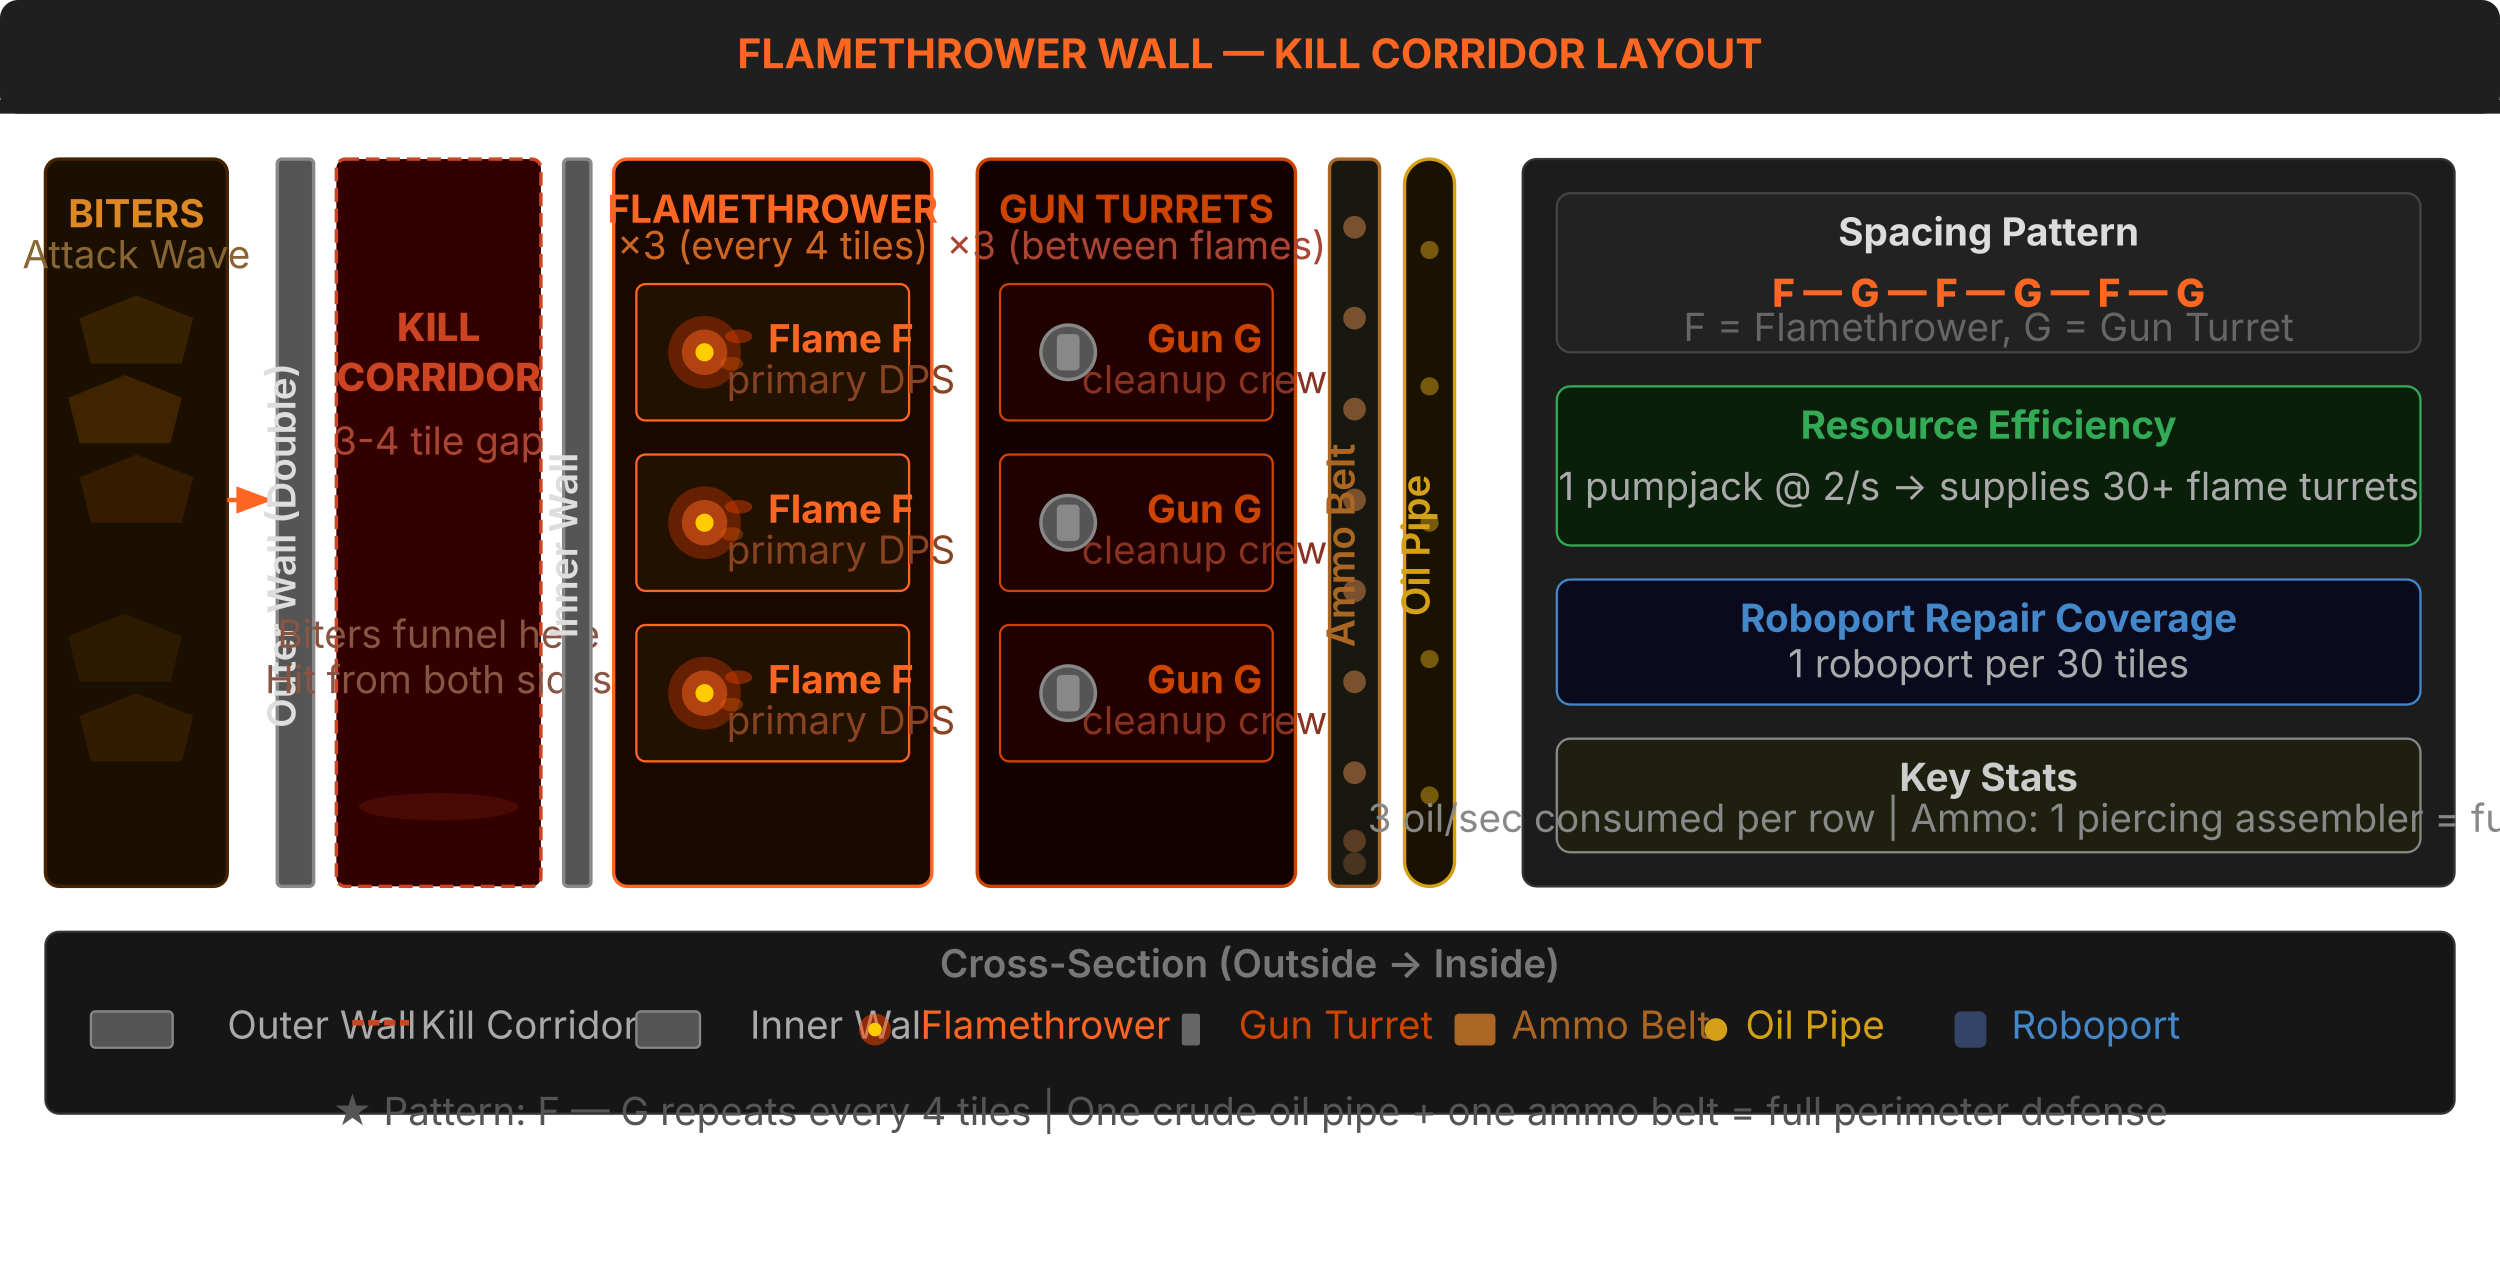
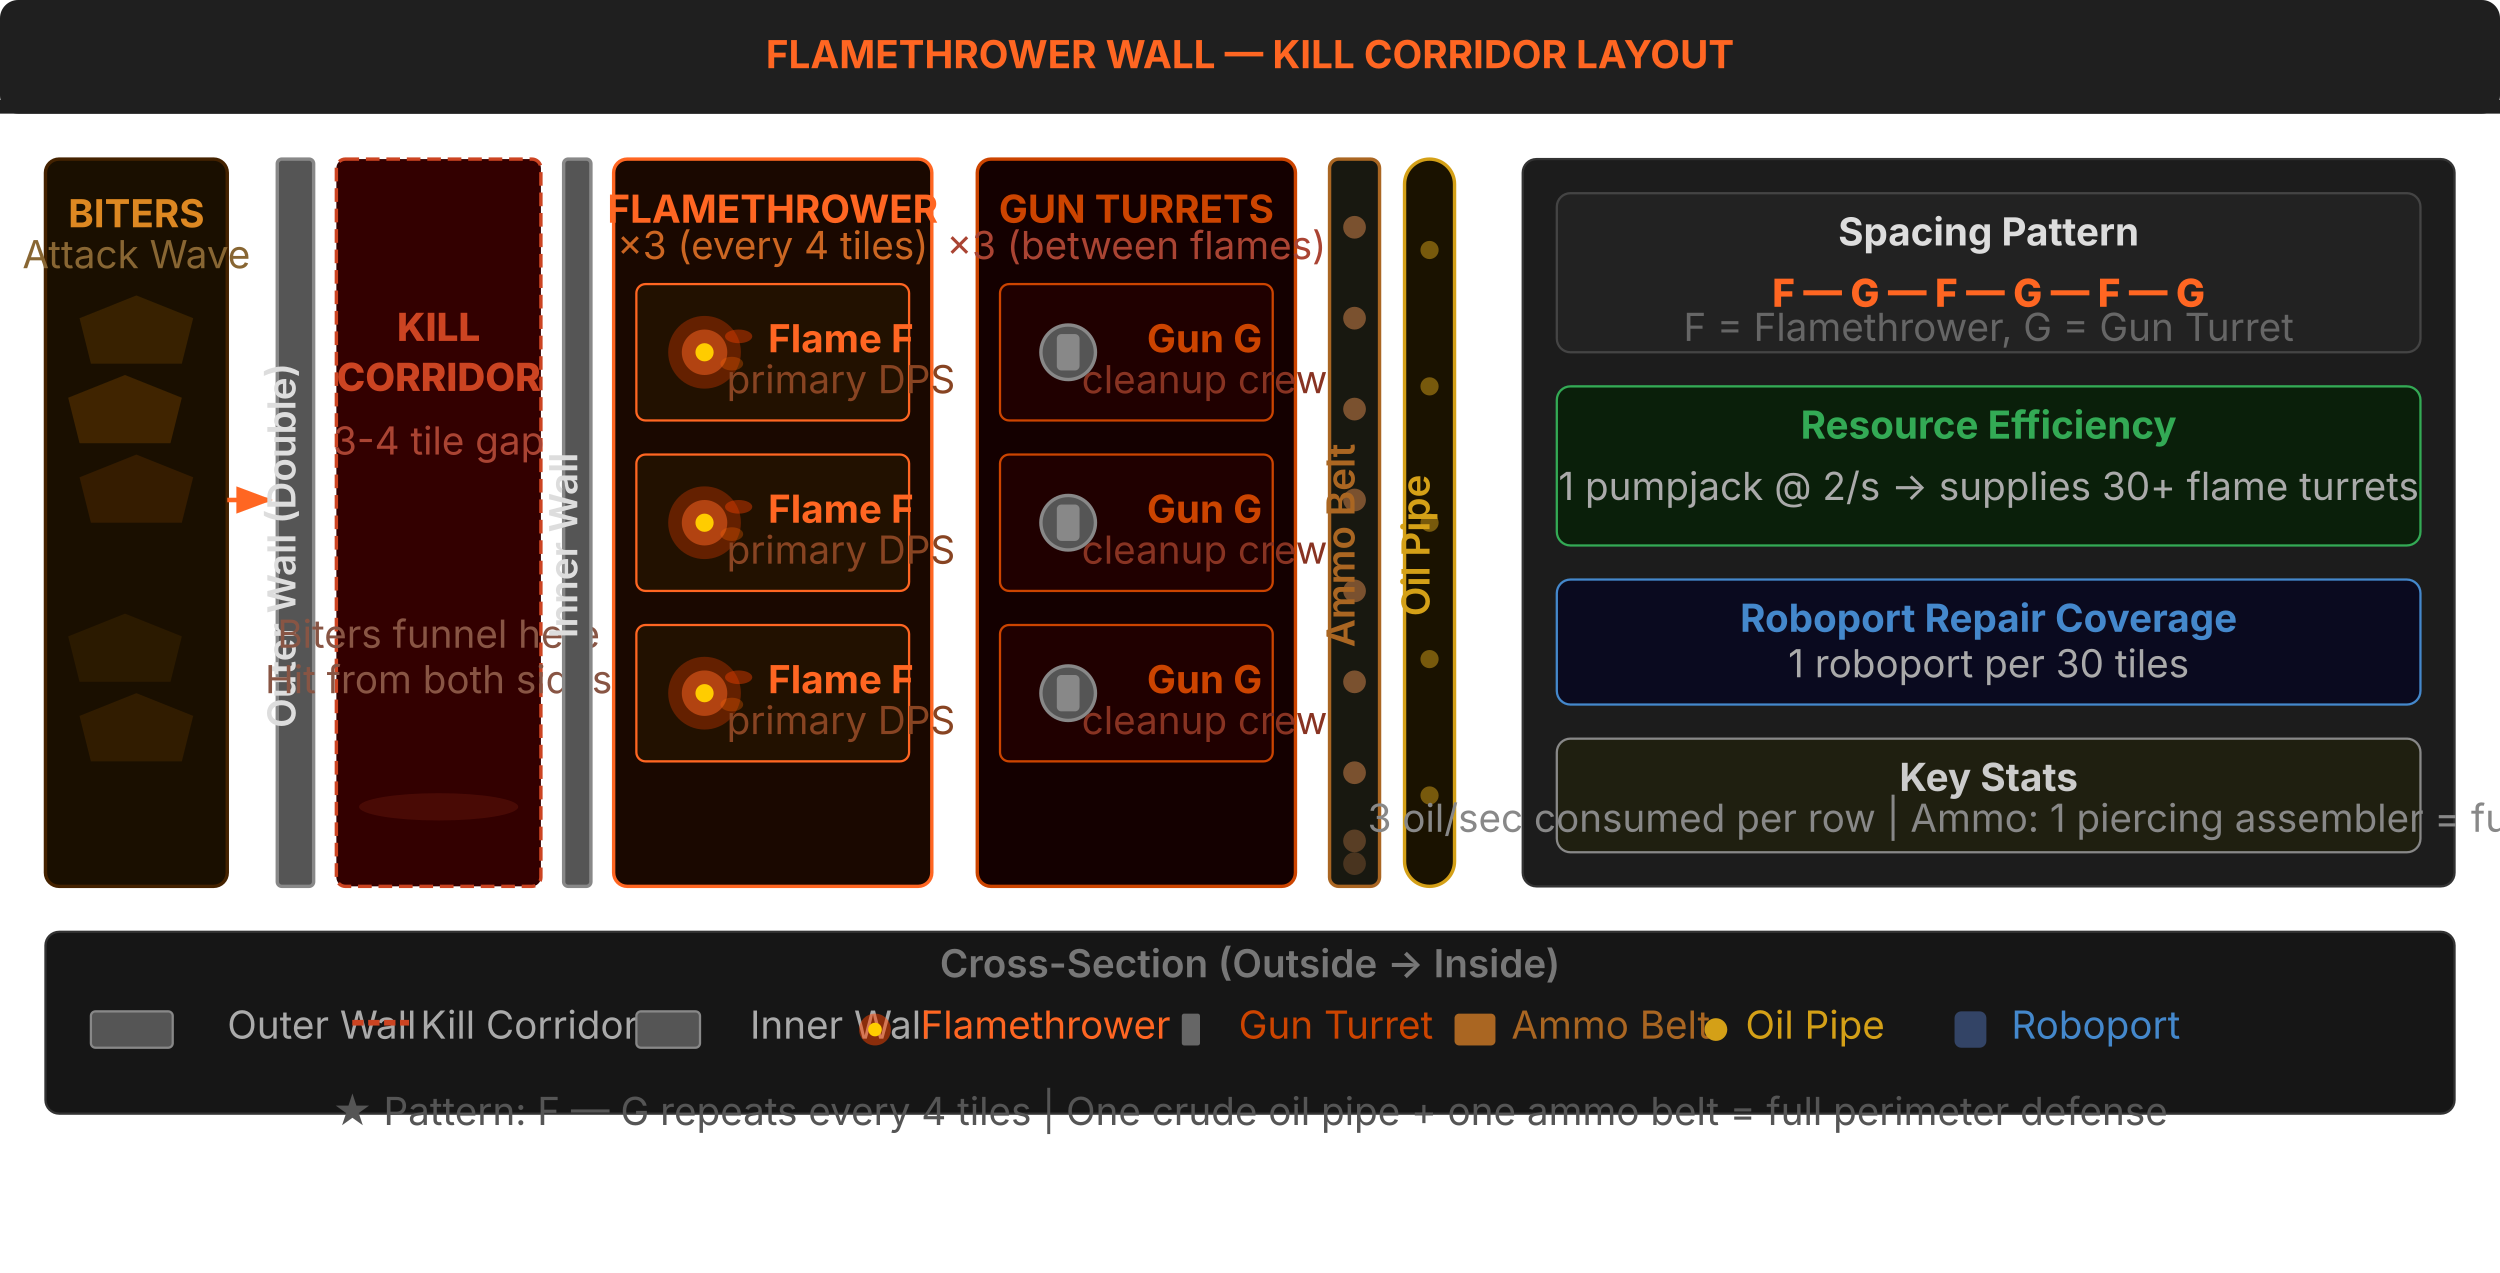
<svg xmlns="http://www.w3.org/2000/svg" role="img" viewBox="0 0 1100 560" width="100%" height="auto" style="background:#1a1a1a;border-radius:8px;font-family:system-ui,-apple-system,sans-serif">
  <rect x="0" y="0" width="1100" height="50" fill="#1f1f1f" rx="8" />
  <rect x="0" y="44" width="1100" height="6" fill="#1f1f1f" />
-   <text x="550" y="30" text-anchor="middle" font-size="18" font-weight="700" fill="#ff6622">FLAMETHROWER WALL — KILL CORRIDOR LAYOUT</text>
+   <text x="550" y="30" text-anchor="middle" font-size="17" font-weight="700" fill="#ff6622">FLAMETHROWER WALL — KILL CORRIDOR LAYOUT</text>
  <rect x="20" y="70" width="80" height="320" rx="6" fill="#1a0f00" stroke="#442200" stroke-width="1.5" />
  <text x="60" y="100" text-anchor="middle" font-size="17" font-weight="700" fill="#dd8822">BITERS</text>
  <text x="60" y="118" text-anchor="middle" font-size="17" fill="#886633">Attack Wave</text>
  <polygon points="35,140 60,130 85,140 80,160 40,160" fill="#553300" opacity="0.5" />
  <polygon points="30,175 55,165 80,175 75,195 35,195" fill="#774400" opacity="0.4" />
  <polygon points="35,210 60,200 85,210 80,230 40,230" fill="#663300" opacity="0.35" />
  <polygon points="30,280 55,270 80,280 75,300 35,300" fill="#553300" opacity="0.3" />
  <polygon points="35,315 60,305 85,315 80,335 40,335" fill="#774400" opacity="0.25" />
  <line x1="100" y1="220" x2="118" y2="220" stroke="#ff6622" stroke-width="2" marker-end="url(#arrow)" />
  <defs>
    <marker id="arrow" markerWidth="8" markerHeight="6" refX="7" refY="3" orient="auto">
      <path d="M0,0 L8,3 L0,6 Z" fill="#ff6622" />
    </marker>
  </defs>
  <rect x="122" y="70" width="16" height="320" rx="2" fill="#555" stroke="#888" stroke-width="1.5" />
  <text x="130" y="240" text-anchor="middle" font-size="17" fill="#ddd" transform="rotate(-90,130,240)" font-weight="600">Outer Wall (Double)</text>
  <rect x="148" y="70" width="90" height="320" rx="4" fill="#330000" stroke="#cc4422" stroke-width="1.5" stroke-dasharray="6,3" />
  <text x="193" y="150" text-anchor="middle" font-size="17" font-weight="800" fill="#cc4422">KILL</text>
  <text x="193" y="172" text-anchor="middle" font-size="17" font-weight="800" fill="#cc4422">CORRIDOR</text>
  <text x="193" y="200" text-anchor="middle" font-size="17" fill="#aa4433">3-4 tile gap</text>
  <text x="193" y="285" text-anchor="middle" font-size="17" fill="#885544">Biters funnel here</text>
  <text x="193" y="305" text-anchor="middle" font-size="17" fill="#885544">Hit from both sides</text>
  <ellipse cx="193" cy="355" rx="35" ry="6" fill="#cc4422" opacity="0.15" />
  <rect x="248" y="70" width="12" height="320" rx="2" fill="#555" stroke="#888" stroke-width="1.5" />
  <text x="254" y="240" text-anchor="middle" font-size="17" fill="#ddd" transform="rotate(-90,254,240)" font-weight="600">Inner Wall</text>
  <rect x="270" y="70" width="140" height="320" rx="6" fill="#1a0800" stroke="#ff6622" stroke-width="1.5" />
  <text x="340" y="98" text-anchor="middle" font-size="17" font-weight="700" fill="#ff6622">FLAMETHROWER</text>
  <text x="340" y="114" text-anchor="middle" font-size="17" fill="#cc6622">×3 (every 4 tiles)</text>
  <rect x="280" y="125" width="120" height="60" rx="4" fill="#221100" stroke="#ff6622" stroke-width="1" />
  <circle cx="310" cy="155" r="16" fill="#ff4400" opacity="0.3" />
  <circle cx="310" cy="155" r="10" fill="#ff6622" opacity="0.5" />
  <circle cx="310" cy="155" r="4" fill="#ffcc00" />
  <ellipse cx="325" cy="148" rx="6" ry="3" fill="#ff4400" opacity="0.4" />
  <ellipse cx="322" cy="160" rx="5" ry="3" fill="#ff6600" opacity="0.3" />
  <text x="370" y="155" text-anchor="middle" font-size="17" font-weight="700" fill="#ff6622">Flame F</text>
  <text x="370" y="173" text-anchor="middle" font-size="17" fill="#884422">primary DPS</text>
  <rect x="280" y="200" width="120" height="60" rx="4" fill="#221100" stroke="#ff6622" stroke-width="1" />
  <circle cx="310" cy="230" r="16" fill="#ff4400" opacity="0.3" />
  <circle cx="310" cy="230" r="10" fill="#ff6622" opacity="0.5" />
  <circle cx="310" cy="230" r="4" fill="#ffcc00" />
  <ellipse cx="325" cy="223" rx="6" ry="3" fill="#ff4400" opacity="0.4" />
  <ellipse cx="322" cy="235" rx="5" ry="3" fill="#ff6600" opacity="0.3" />
  <text x="370" y="230" text-anchor="middle" font-size="17" font-weight="700" fill="#ff6622">Flame F</text>
  <text x="370" y="248" text-anchor="middle" font-size="17" fill="#884422">primary DPS</text>
  <rect x="280" y="275" width="120" height="60" rx="4" fill="#221100" stroke="#ff6622" stroke-width="1" />
  <circle cx="310" cy="305" r="16" fill="#ff4400" opacity="0.3" />
  <circle cx="310" cy="305" r="10" fill="#ff6622" opacity="0.5" />
  <circle cx="310" cy="305" r="4" fill="#ffcc00" />
  <ellipse cx="325" cy="298" rx="6" ry="3" fill="#ff4400" opacity="0.4" />
  <ellipse cx="322" cy="310" rx="5" ry="3" fill="#ff6600" opacity="0.3" />
  <text x="370" y="305" text-anchor="middle" font-size="17" font-weight="700" fill="#ff6622">Flame F</text>
  <text x="370" y="323" text-anchor="middle" font-size="17" fill="#884422">primary DPS</text>
  <rect x="430" y="70" width="140" height="320" rx="6" fill="#140000" stroke="#cc4400" stroke-width="1.5" />
  <text x="500" y="98" text-anchor="middle" font-size="17" font-weight="700" fill="#cc4400">GUN TURRETS</text>
  <text x="500" y="114" text-anchor="middle" font-size="17" fill="#aa4433">×3 (between flames)</text>
  <rect x="440" y="125" width="120" height="60" rx="4" fill="#200000" stroke="#cc4400" stroke-width="1" />
  <circle cx="470" cy="155" r="12" fill="#555" stroke="#888" stroke-width="1.5" />
  <rect x="465" y="147" width="10" height="16" rx="2" fill="#888" />
  <text x="530" y="155" text-anchor="middle" font-size="17" font-weight="700" fill="#cc4400">Gun G</text>
  <text x="530" y="173" text-anchor="middle" font-size="17" fill="#883322">cleanup crew</text>
  <rect x="440" y="200" width="120" height="60" rx="4" fill="#200000" stroke="#cc4400" stroke-width="1" />
  <circle cx="470" cy="230" r="12" fill="#555" stroke="#888" stroke-width="1.5" />
  <rect x="465" y="222" width="10" height="16" rx="2" fill="#888" />
  <text x="530" y="230" text-anchor="middle" font-size="17" font-weight="700" fill="#cc4400">Gun G</text>
  <text x="530" y="248" text-anchor="middle" font-size="17" fill="#883322">cleanup crew</text>
  <rect x="440" y="275" width="120" height="60" rx="4" fill="#200000" stroke="#cc4400" stroke-width="1" />
  <circle cx="470" cy="305" r="12" fill="#555" stroke="#888" stroke-width="1.5" />
  <rect x="465" y="297" width="10" height="16" rx="2" fill="#888" />
  <text x="530" y="305" text-anchor="middle" font-size="17" font-weight="700" fill="#cc4400">Gun G</text>
  <text x="530" y="323" text-anchor="middle" font-size="17" fill="#883322">cleanup crew</text>
  <rect x="585" y="70" width="22" height="320" rx="4" fill="#181810" stroke="#aa6622" stroke-width="1.5" />
  <circle cx="596" cy="100" r="5" fill="#bb7744" opacity="0.6" />
  <circle cx="596" cy="140" r="5" fill="#bb7744" opacity="0.6" />
  <circle cx="596" cy="180" r="5" fill="#bb7744" opacity="0.6" />
  <circle cx="596" cy="220" r="5" fill="#bb7744" opacity="0.6" />
  <circle cx="596" cy="260" r="5" fill="#bb7744" opacity="0.6" />
  <circle cx="596" cy="300" r="5" fill="#bb7744" opacity="0.6" />
  <circle cx="596" cy="340" r="5" fill="#bb7744" opacity="0.6" />
  <circle cx="596" cy="370" r="5" fill="#bb7744" opacity="0.4" />
  <circle cx="596" cy="380" r="5" fill="#bb7744" opacity="0.3" />
  <text x="596" y="240" text-anchor="middle" font-size="17" fill="#aa6622" transform="rotate(-90,596,240)" font-weight="600">Ammo Belt</text>
  <rect x="618" y="70" width="22" height="320" rx="11" fill="#1a1200" stroke="#d4a017" stroke-width="1.5" />
  <circle cx="629" cy="110" r="4" fill="#d4a017" opacity="0.5" />
  <circle cx="629" cy="170" r="4" fill="#d4a017" opacity="0.5" />
  <circle cx="629" cy="230" r="4" fill="#d4a017" opacity="0.5" />
  <circle cx="629" cy="290" r="4" fill="#d4a017" opacity="0.5" />
  <circle cx="629" cy="350" r="4" fill="#d4a017" opacity="0.5" />
  <text x="629" y="240" text-anchor="middle" font-size="17" fill="#d4a017" transform="rotate(-90,629,240)" font-weight="600">Oil Pipe</text>
  <rect x="670" y="70" width="410" height="320" rx="6" fill="#1c1c1c" stroke="#333" stroke-width="1" />
  <rect x="685" y="85" width="380" height="70" rx="6" fill="#222" stroke="#444" stroke-width="1" />
  <text x="875" y="108" text-anchor="middle" font-size="17" font-weight="700" fill="#ddd">Spacing Pattern</text>
  <text x="875" y="135" text-anchor="middle" font-size="17" font-weight="800" fill="#ff6622">F — G — F — G — F — G</text>
  <text x="875" y="150" text-anchor="middle" font-size="17" fill="#666">F = Flamethrower, G = Gun Turret</text>
  <rect x="685" y="170" width="380" height="70" rx="6" fill="#0a1f0a" stroke="#33aa55" stroke-width="1" />
  <text x="875" y="193" text-anchor="middle" font-size="17" font-weight="700" fill="#33aa55">Resource Efficiency</text>
  <text x="875" y="220" text-anchor="middle" font-size="17" fill="#aaa">1 pumpjack @ 2/s → supplies 30+ flame turrets</text>
  <rect x="685" y="255" width="380" height="55" rx="6" fill="#0a0a1f" stroke="#4488cc" stroke-width="1" />
  <text x="875" y="278" text-anchor="middle" font-size="17" font-weight="700" fill="#4488cc">Roboport Repair Coverage</text>
  <text x="875" y="298" text-anchor="middle" font-size="17" fill="#aaa">1 roboport per 30 tiles</text>
  <rect x="685" y="325" width="380" height="50" rx="6" fill="#1f1f10" stroke="#888" stroke-width="1" />
  <text x="875" y="348" text-anchor="middle" font-size="17" font-weight="700" fill="#ccc">Key Stats</text>
  <text x="875" y="366" text-anchor="middle" font-size="17" fill="#888">3 oil/sec consumed per row | Ammo: 1 piercing assembler = full wall</text>
  <rect x="20" y="410" width="1060" height="80" rx="6" fill="#161616" stroke="#333" stroke-width="1" />
  <text x="550" y="430" text-anchor="middle" font-size="17" font-weight="600" fill="#777">Cross-Section (Outside → Inside)</text>
  <rect x="40" y="445" width="36" height="16" rx="2" fill="#555" stroke="#888" stroke-width="1" />
  <text x="100" y="457" font-size="17" fill="#aaa">Outer Wall</text>
  <line x1="155" y1="450" x2="180" y2="450" stroke="#cc4422" stroke-width="2.5" stroke-dasharray="5,2" />
  <text x="185" y="457" font-size="17" fill="#aaa">Kill Corridor</text>
  <rect x="280" y="445" width="28" height="16" rx="2" fill="#555" stroke="#888" stroke-width="1" />
  <text x="330" y="457" font-size="17" fill="#aaa">Inner Wall</text>
  <circle cx="385" cy="453" r="7" fill="#ff4400" opacity="0.5" />
  <circle cx="385" cy="453" r="3" fill="#ffcc00" />
  <text x="405" y="457" font-size="17" fill="#ff6622">Flamethrower</text>
  <rect x="520" y="446" width="8" height="14" rx="1" fill="#666" />
  <text x="545" y="457" font-size="17" fill="#cc4400">Gun Turret</text>
  <rect x="640" y="446" width="18" height="14" rx="2" fill="#aa6622" />
  <text x="665" y="457" font-size="17" fill="#aa6622">Ammo Belt</text>
  <circle cx="755" cy="453" r="5" fill="#d4a017" />
  <text x="768" y="457" font-size="17" fill="#d4a017">Oil Pipe</text>
  <rect x="860" y="445" width="14" height="16" rx="3" fill="#334466" />
  <text x="885" y="457" font-size="17" fill="#4488cc">Roboport</text>
  <text x="550" y="495" text-anchor="middle" font-size="17" fill="#555">★ Pattern: F — G repeats every 4 tiles | One crude oil pipe + one ammo belt = full perimeter defense</text>
</svg>
